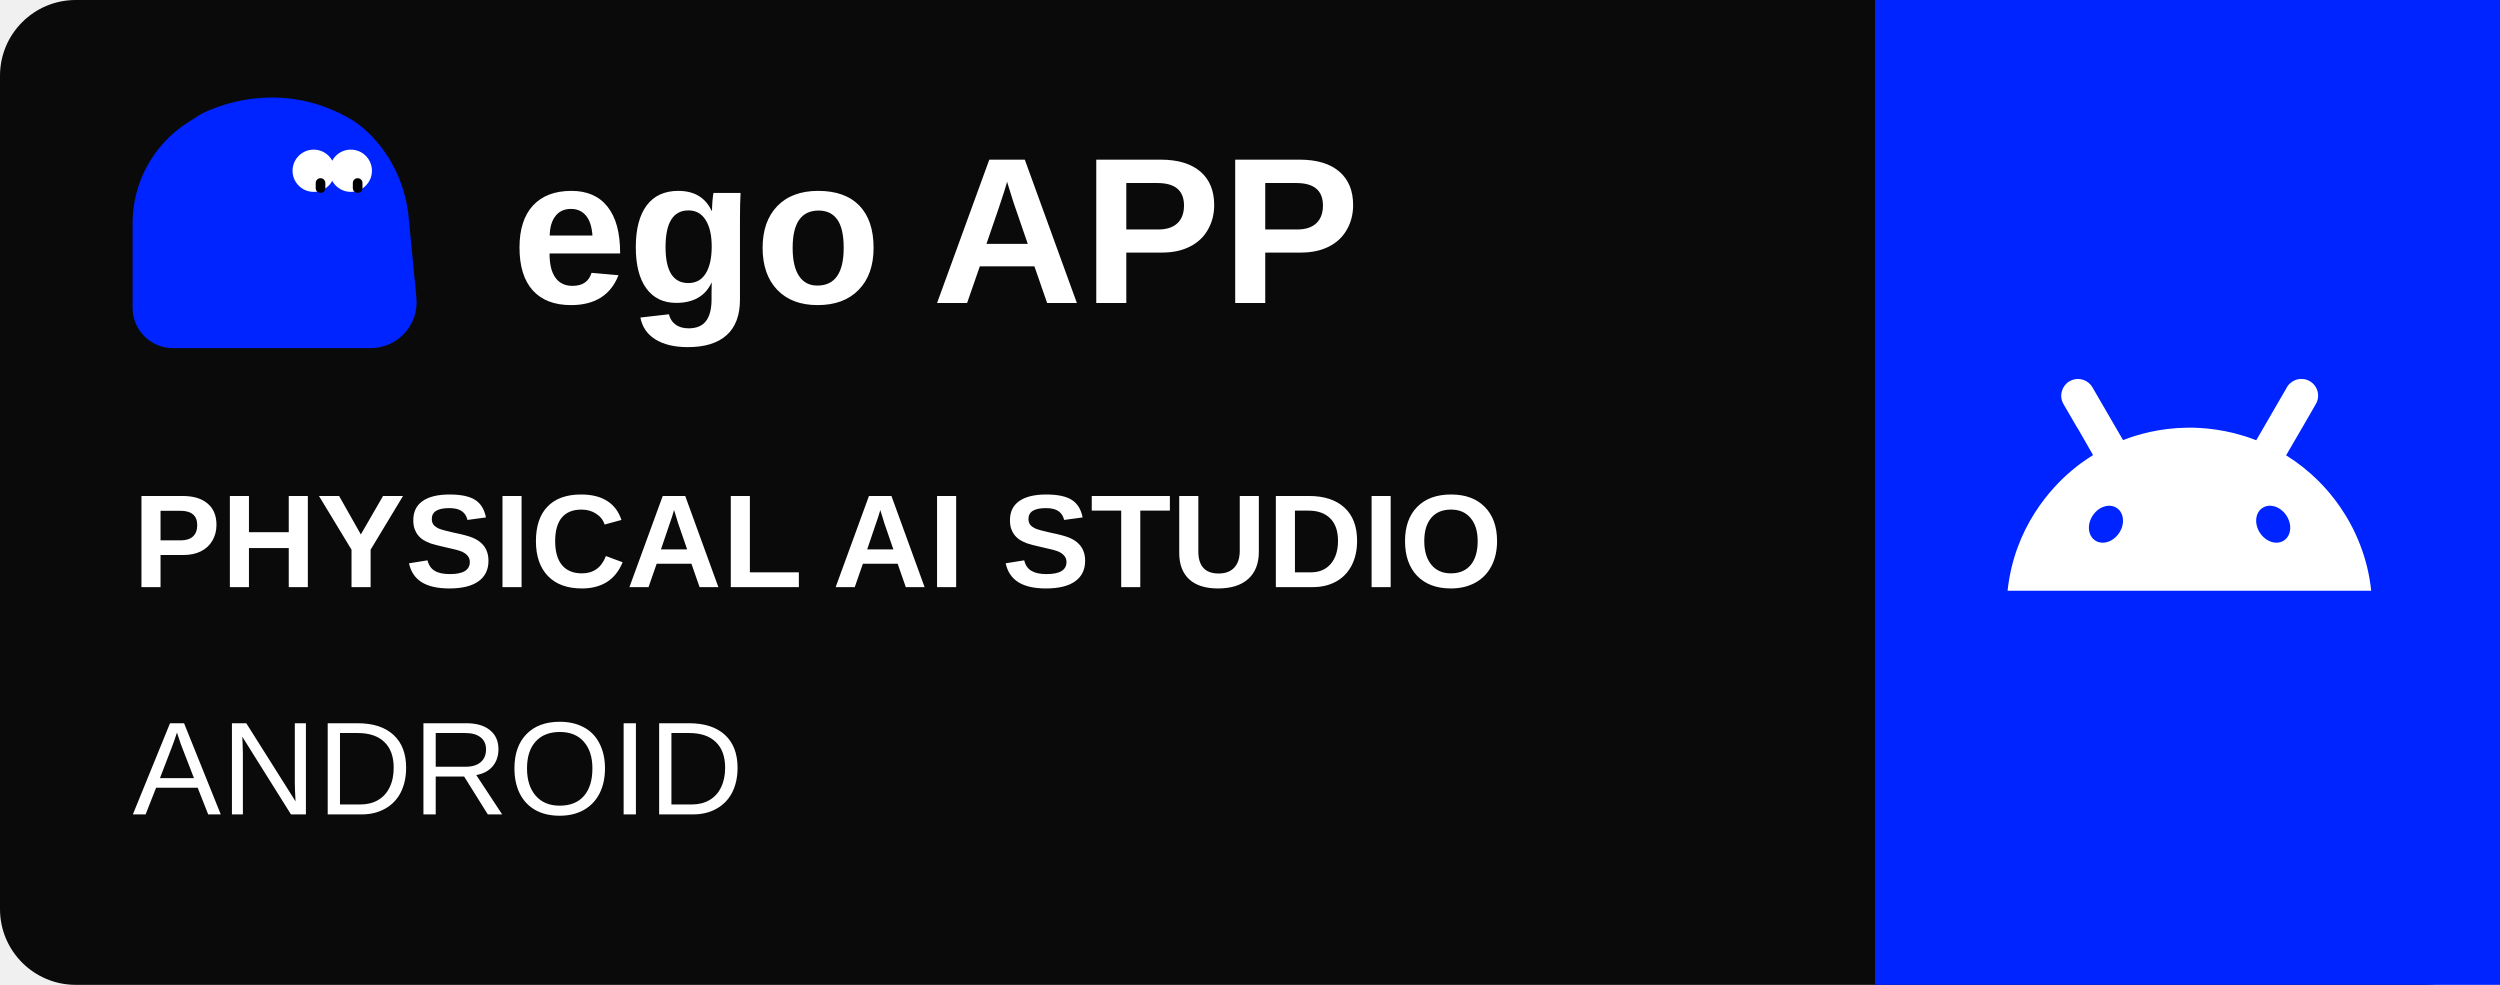
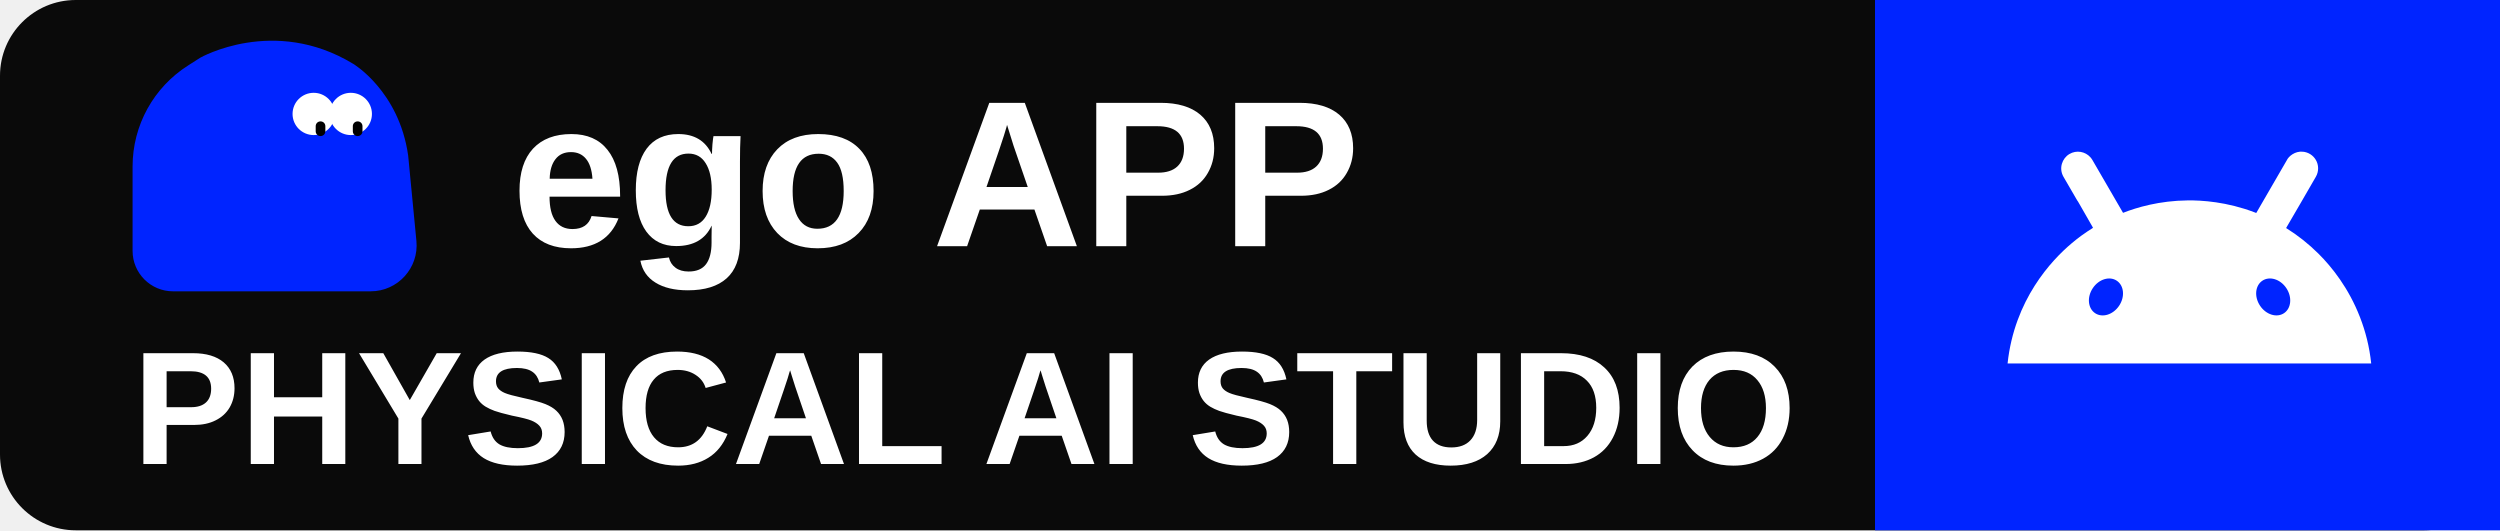
- <svg xmlns="http://www.w3.org/2000/svg" width="264" height="104" viewBox="0 0 264 104">
-   <rect width="264" height="104" rx="8" fill="#0a0a0a" />
-   <rect x="198" width="66" height="104" fill="#0024FF" />
-   <g transform="translate(212 32) scale(1.6)" fill="#fff">
+ <svg xmlns="http://www.w3.org/2000/svg" width="264" height="56" viewBox="0 0 264 56">
+   <rect width="264" height="56" rx="8" fill="#0a0a0a" />
+   <rect x="198" width="66" height="56" fill="#0024FF" />
+   <g transform="translate(212 8) scale(1.6)" fill="#fff">
    <path d="M18.439 5.559c-.675 1.166-1.352 2.332-2.027 3.498-.037-.015-.074-.029-.111-.043-1.825-.696-3.484-.8-4.42-.787-1.855.018-3.354.464-4.26.82-.084-.149-1.753-3.021-2.022-3.486a1.145 1.145 0 0 0-.141-.191c-.331-.364-.905-.486-1.379-.203-.475.282-.714.936-.389 1.502 1.947 3.37-.097-.216 1.947 3.359.017.031-.495.264-1.393 1.018C2.899 12.176.452 14.772 0 18.99h24c-.119-1.111-.369-2.099-.746-3.068-.744-1.912-1.843-3.293-2.74-4.184a12.105 12.105 0 0 0-2.131-1.688c.659-1.122 1.312-2.256 1.965-3.385.208-.361.189-.796-.008-1.119a1.1 1.1 0 0 0-.852-.533c-.522-.054-.939.313-1.049.545zm-.039 8.461c.394.593.324 1.331-.156 1.65-.48.32-1.188.099-1.582-.494-.394-.593-.324-1.331.156-1.65.473-.315 1.181-.109 1.582.494zM7.207 13.527c.48.32.551 1.058.156 1.65-.394.593-1.104.814-1.584.494-.48-.32-.55-1.058-.156-1.65.401-.602 1.109-.811 1.584-.494z" />
  </g>
-   <g aria-label="ego APP">
+   <g aria-label="ego APP" transform="translate(0 -6)">
    <svg x="14" y="1" width="34" height="35.774" viewBox="0 0 320 336.7">
      <path fill="#0024ff" d="M219.1,110.4c-78.7-47.7-151.8-6-151.8-6l-11.9,7.6C20.9,133.8,0,171.7,0,212.5v83.9c0,22.2,18,40.2,40.2,40.2h196.4c27,0,48.1-23.3,45.5-50.1l-8.2-84.9c-9.1-64.3-54.9-91.3-54.9-91.3Z" />
      <circle fill="#fff" cx="180" cy="160.3" r="21" />
      <path d="M186.8,167.7h0c2.7,0,4.8,2.1,4.8,4.8v5c0,2.7-2.1,4.8-4.8,4.8h0c-2.7,0-4.8-2.1-4.8-4.8v-5c0-2.7,2.1-4.8,4.8-4.8Z" />
      <circle fill="#fff" cx="216.9" cy="160.3" r="21" />
      <path d="M223.7,167.7h0c2.7,0,4.8,2.1,4.8,4.8v5c0,2.7-2.1,4.8-4.8,4.8h0c-2.7,0-4.8-2.1-4.8-4.8v-5c0-2.7,2.1-4.8,4.8-4.8Z" />
    </svg>
    <text x="54" y="32" font-family="Arial,sans-serif" font-size="22" font-weight="700" fill="#fff">ego APP</text>
  </g>
-   <text x="14" y="62" font-family="Arial,sans-serif" font-size="14" font-weight="700" fill="#fff">PHYSICAL AI STUDIO</text>
-   <text x="14" y="86" font-family="Arial,sans-serif" font-size="14" fill="#fff">ANDROID</text>
+   <text x="14" y="49" font-family="Arial,sans-serif" font-size="17" font-weight="700" fill="#fff">PHYSICAL AI STUDIO</text>
</svg>
